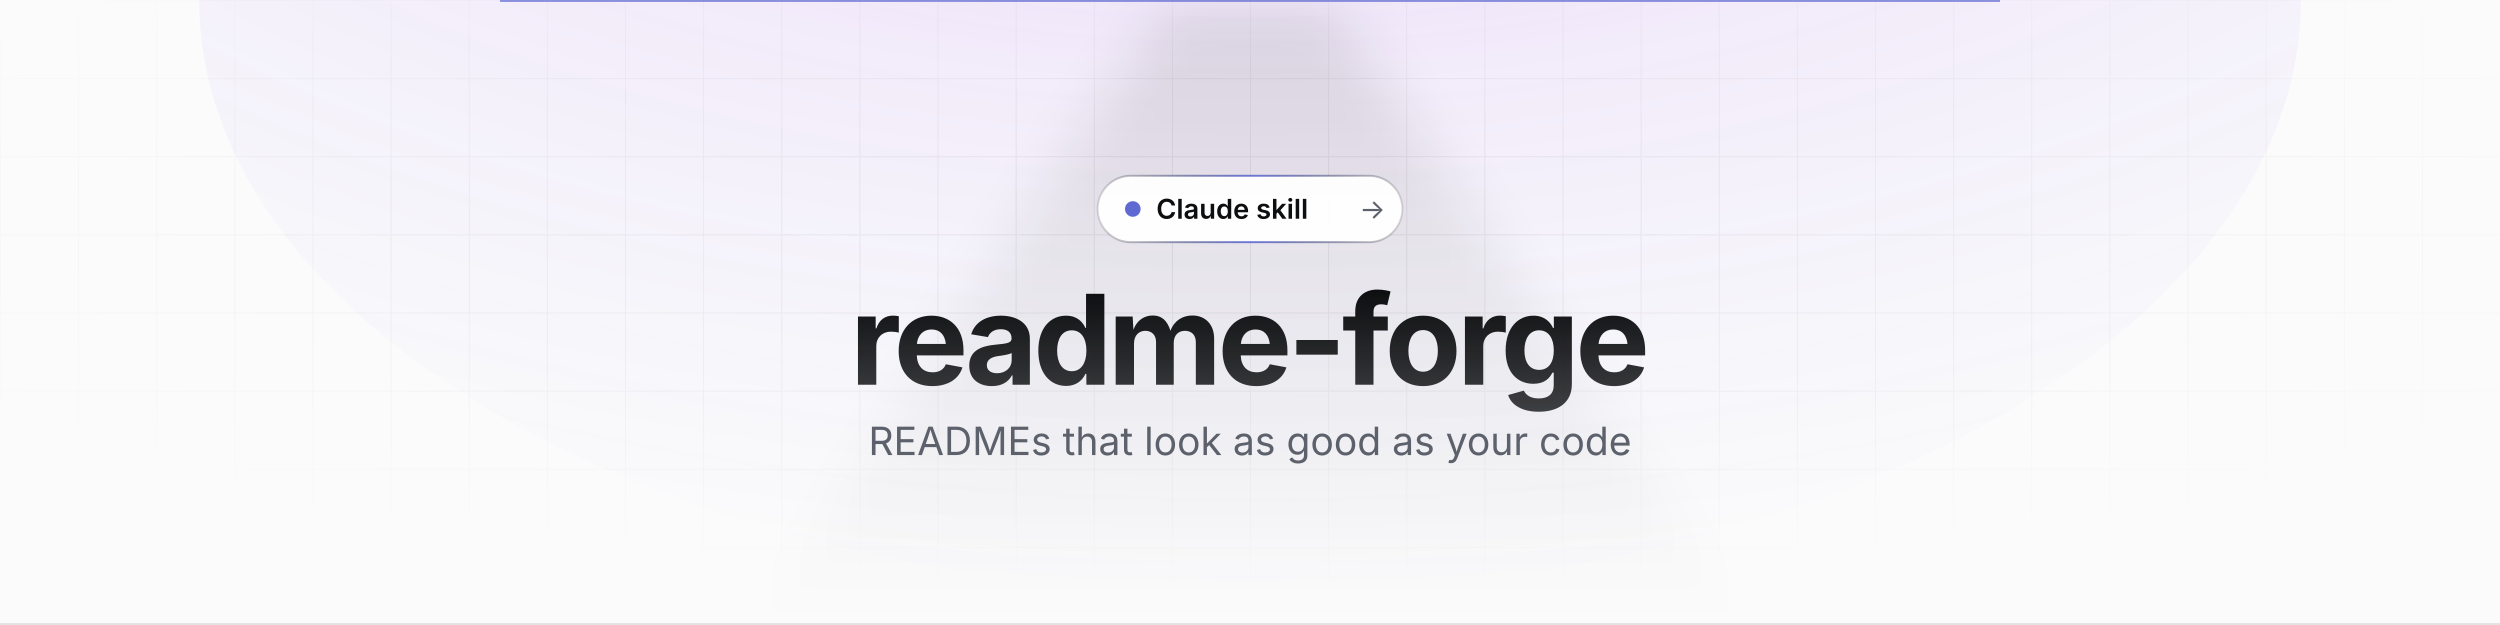
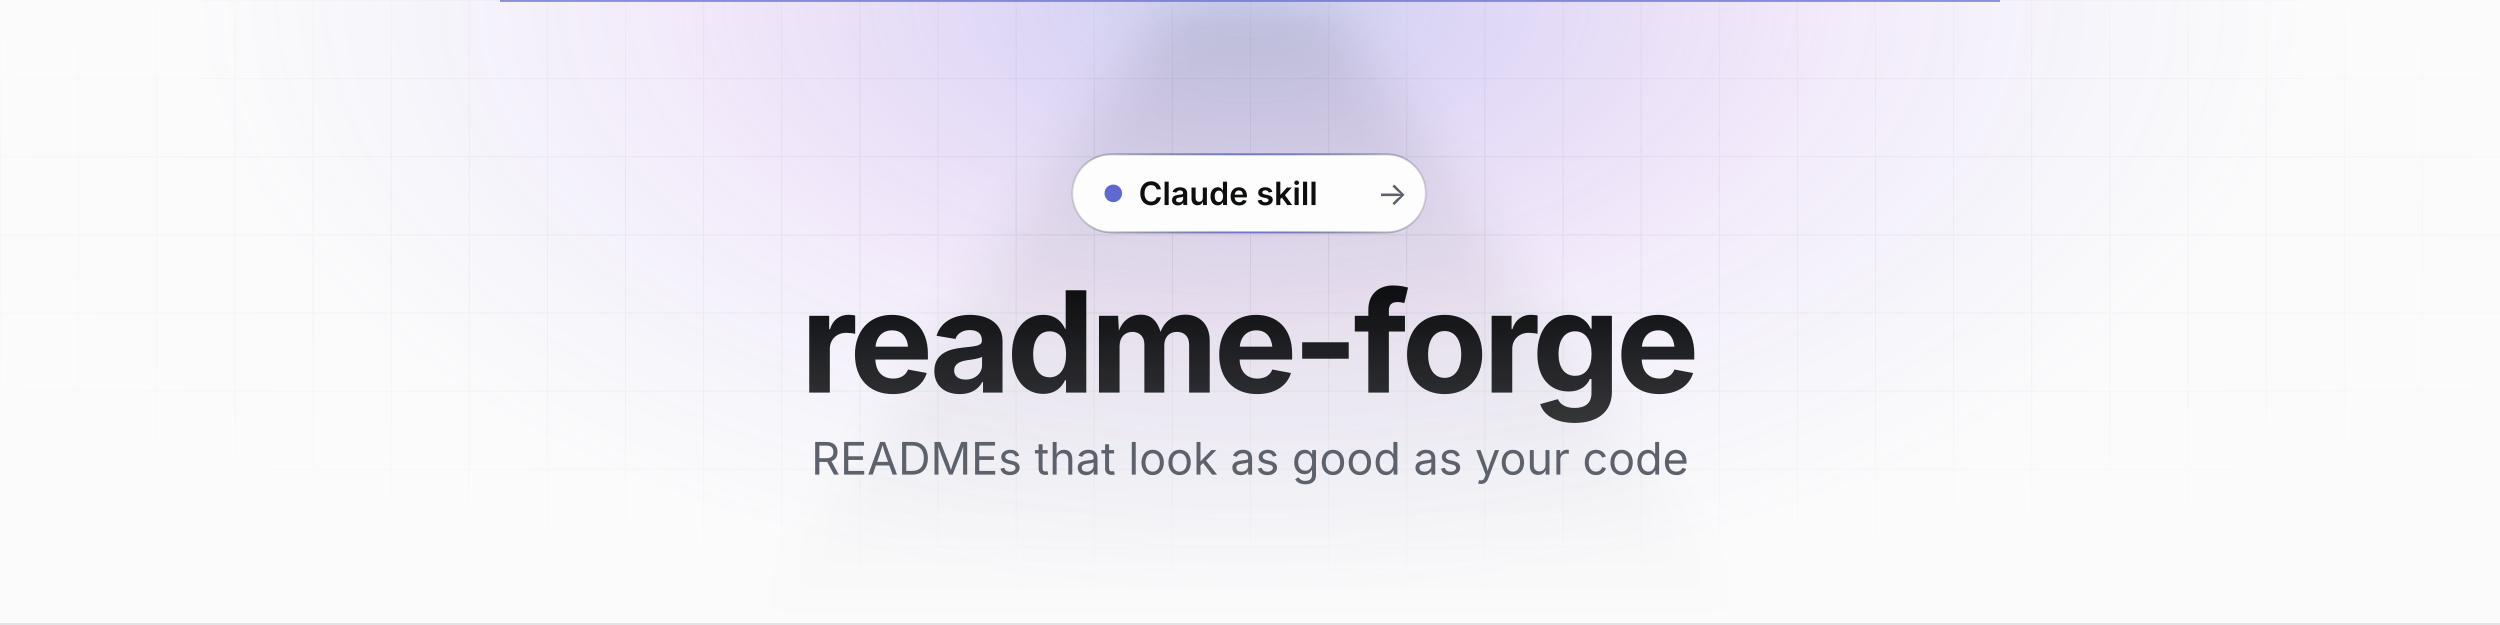
<svg xmlns="http://www.w3.org/2000/svg" width="1280" height="320" viewBox="0 0 1280 320" role="img" aria-labelledby="t">
  <style>@keyframes breathe{0%,100%{opacity:1}50%{opacity:.72}}.beam{animation:breathe 7s ease-in-out infinite}@media (prefers-reduced-motion: reduce){*{animation:none!important}}</style>
  <defs>
    <pattern id="grid" width="40" height="40" patternUnits="userSpaceOnUse">
      <path d="M 40 0 L 0 0 0 40" fill="none" stroke="#0D0E10" stroke-opacity="0.08" stroke-width="1" />
    </pattern>
    <radialGradient id="fade" cx=".5" cy=".35" r=".62">
      <stop offset="0" stop-color="#fff" />
      <stop offset="1" stop-color="#fff" stop-opacity="0" />
    </radialGradient>
    <mask id="gm">
      <rect width="1280" height="320" fill="url(#fade)" />
    </mask>
-     <radialGradient id="glow" cx=".5" cy="0" r="1">
+     <radialGradient id="glow" cx=".5" cy=".5" r=".5">
      <stop offset="0" stop-color="#5E6AD2" stop-opacity="0.3" />
      <stop offset=".55" stop-color="#9333EA" stop-opacity="0.08" />
      <stop offset="1" stop-color="#5E6AD2" stop-opacity="0" />
    </radialGradient>
    <linearGradient id="cone" x1="0" y1="0" x2="0" y2="1">
      <stop offset="0" stop-color="#0D0E10" stop-opacity="0.1" />
      <stop offset="1" stop-color="#0D0E10" stop-opacity="0" />
    </linearGradient>
    <filter id="soft">
      <feGaussianBlur stdDeviation="14" />
    </filter>
    <linearGradient id="pillb" x1="0" x2="1">
      <stop offset="0" stop-color="#0D0E10" stop-opacity=".14" />
      <stop offset=".5" stop-color="#5E6AD2" stop-opacity=".9" />
      <stop offset="1" stop-color="#0D0E10" stop-opacity=".14" />
      <animateTransform attributeName="gradientTransform" type="translate" values="-1 0;1 0" dur="4s" repeatCount="indefinite" />
    </linearGradient>
    <linearGradient id="tgrad" x1="0" y1="0" x2="0" y2="1">
      <stop offset="0" stop-color="#0D0E10" />
-       <stop offset="1" stop-color="#0D0E10" stop-opacity="0.78" />
+       <stop offset="1" stop-color="#0D0E10" stop-opacity="0.82" />
    </linearGradient>
  </defs>
  <rect width="1280" height="320" fill="#FBFBFC" />
  <rect width="1280" height="320" fill="url(#grid)" mask="url(#gm)" />
  <ellipse class="beam" cx="640.0" cy="0" rx="538" ry="304" fill="url(#glow)" />
  <polygon points="600.0,0 680.0,0 896,320 384,320" fill="url(#cone)" filter="url(#soft)" />
  <rect x="256" y="0" width="768" height="1" fill="#5E6AD2" opacity=".7" />
-   <rect x="562" y="90" width="156" height="34" rx="17" fill="#FFFFFF" fill-opacity="0.95" stroke="url(#pillb)" stroke-width="1" />
-   <circle cx="580" cy="107" r="4" fill="#5E6AD2" />
-   <text x="592" y="112" font-family="'Segoe UI', -apple-system, BlinkMacSystemFont, 'Helvetica Neue', Inter, Roboto, Arial, sans-serif" font-size="14" font-weight="600" fill="#0D0E10">Claude skill</text>
-   <text x="696" y="112" font-family="'Segoe UI', -apple-system, BlinkMacSystemFont, 'Helvetica Neue', Inter, Roboto, Arial, sans-serif" font-size="14" fill="#5C616B">→</text>
-   <text x="640.0" y="197" text-anchor="middle" font-family="'Segoe UI', -apple-system, BlinkMacSystemFont, 'Helvetica Neue', Inter, Roboto, Arial, sans-serif" font-size="64" font-weight="700" letter-spacing="-2.2" fill="url(#tgrad)">readme-forge</text>
-   <text x="640.0" y="233" text-anchor="middle" font-family="'Segoe UI', -apple-system, BlinkMacSystemFont, 'Helvetica Neue', Inter, Roboto, Arial, sans-serif" font-size="20" fill="#5C616B">READMEs that look as good as your code</text>
+   <rect x="549" y="79" width="181" height="40" rx="20" fill="#FFFFFF" fill-opacity="0.95" stroke="url(#pillb)" stroke-width="1" />
+   <circle cx="570" cy="99" r="4.5" fill="#5E6AD2" />
+   <text x="583" y="105" font-family="'Segoe UI', -apple-system, BlinkMacSystemFont, 'Helvetica Neue', Inter, Roboto, Arial, sans-serif" font-size="16.5" font-weight="600" fill="#0D0E10">Claude skill</text>
+   <text x="705" y="105" font-family="'Segoe UI', -apple-system, BlinkMacSystemFont, 'Helvetica Neue', Inter, Roboto, Arial, sans-serif" font-size="16.5" fill="#5C616B">→</text>
+   <text x="640.0" y="201" text-anchor="middle" font-family="'Segoe UI', -apple-system, BlinkMacSystemFont, 'Helvetica Neue', Inter, Roboto, Arial, sans-serif" font-size="72" font-weight="700" letter-spacing="-2.5" fill="url(#tgrad)">readme-forge</text>
+   <text x="640.0" y="243" text-anchor="middle" font-family="'Segoe UI', -apple-system, BlinkMacSystemFont, 'Helvetica Neue', Inter, Roboto, Arial, sans-serif" font-size="23" fill="#5C616B">READMEs that look as good as your code</text>
  <rect x="0" y="319" width="1280" height="1" fill="#0D0E10" opacity="0.1" />
</svg>
